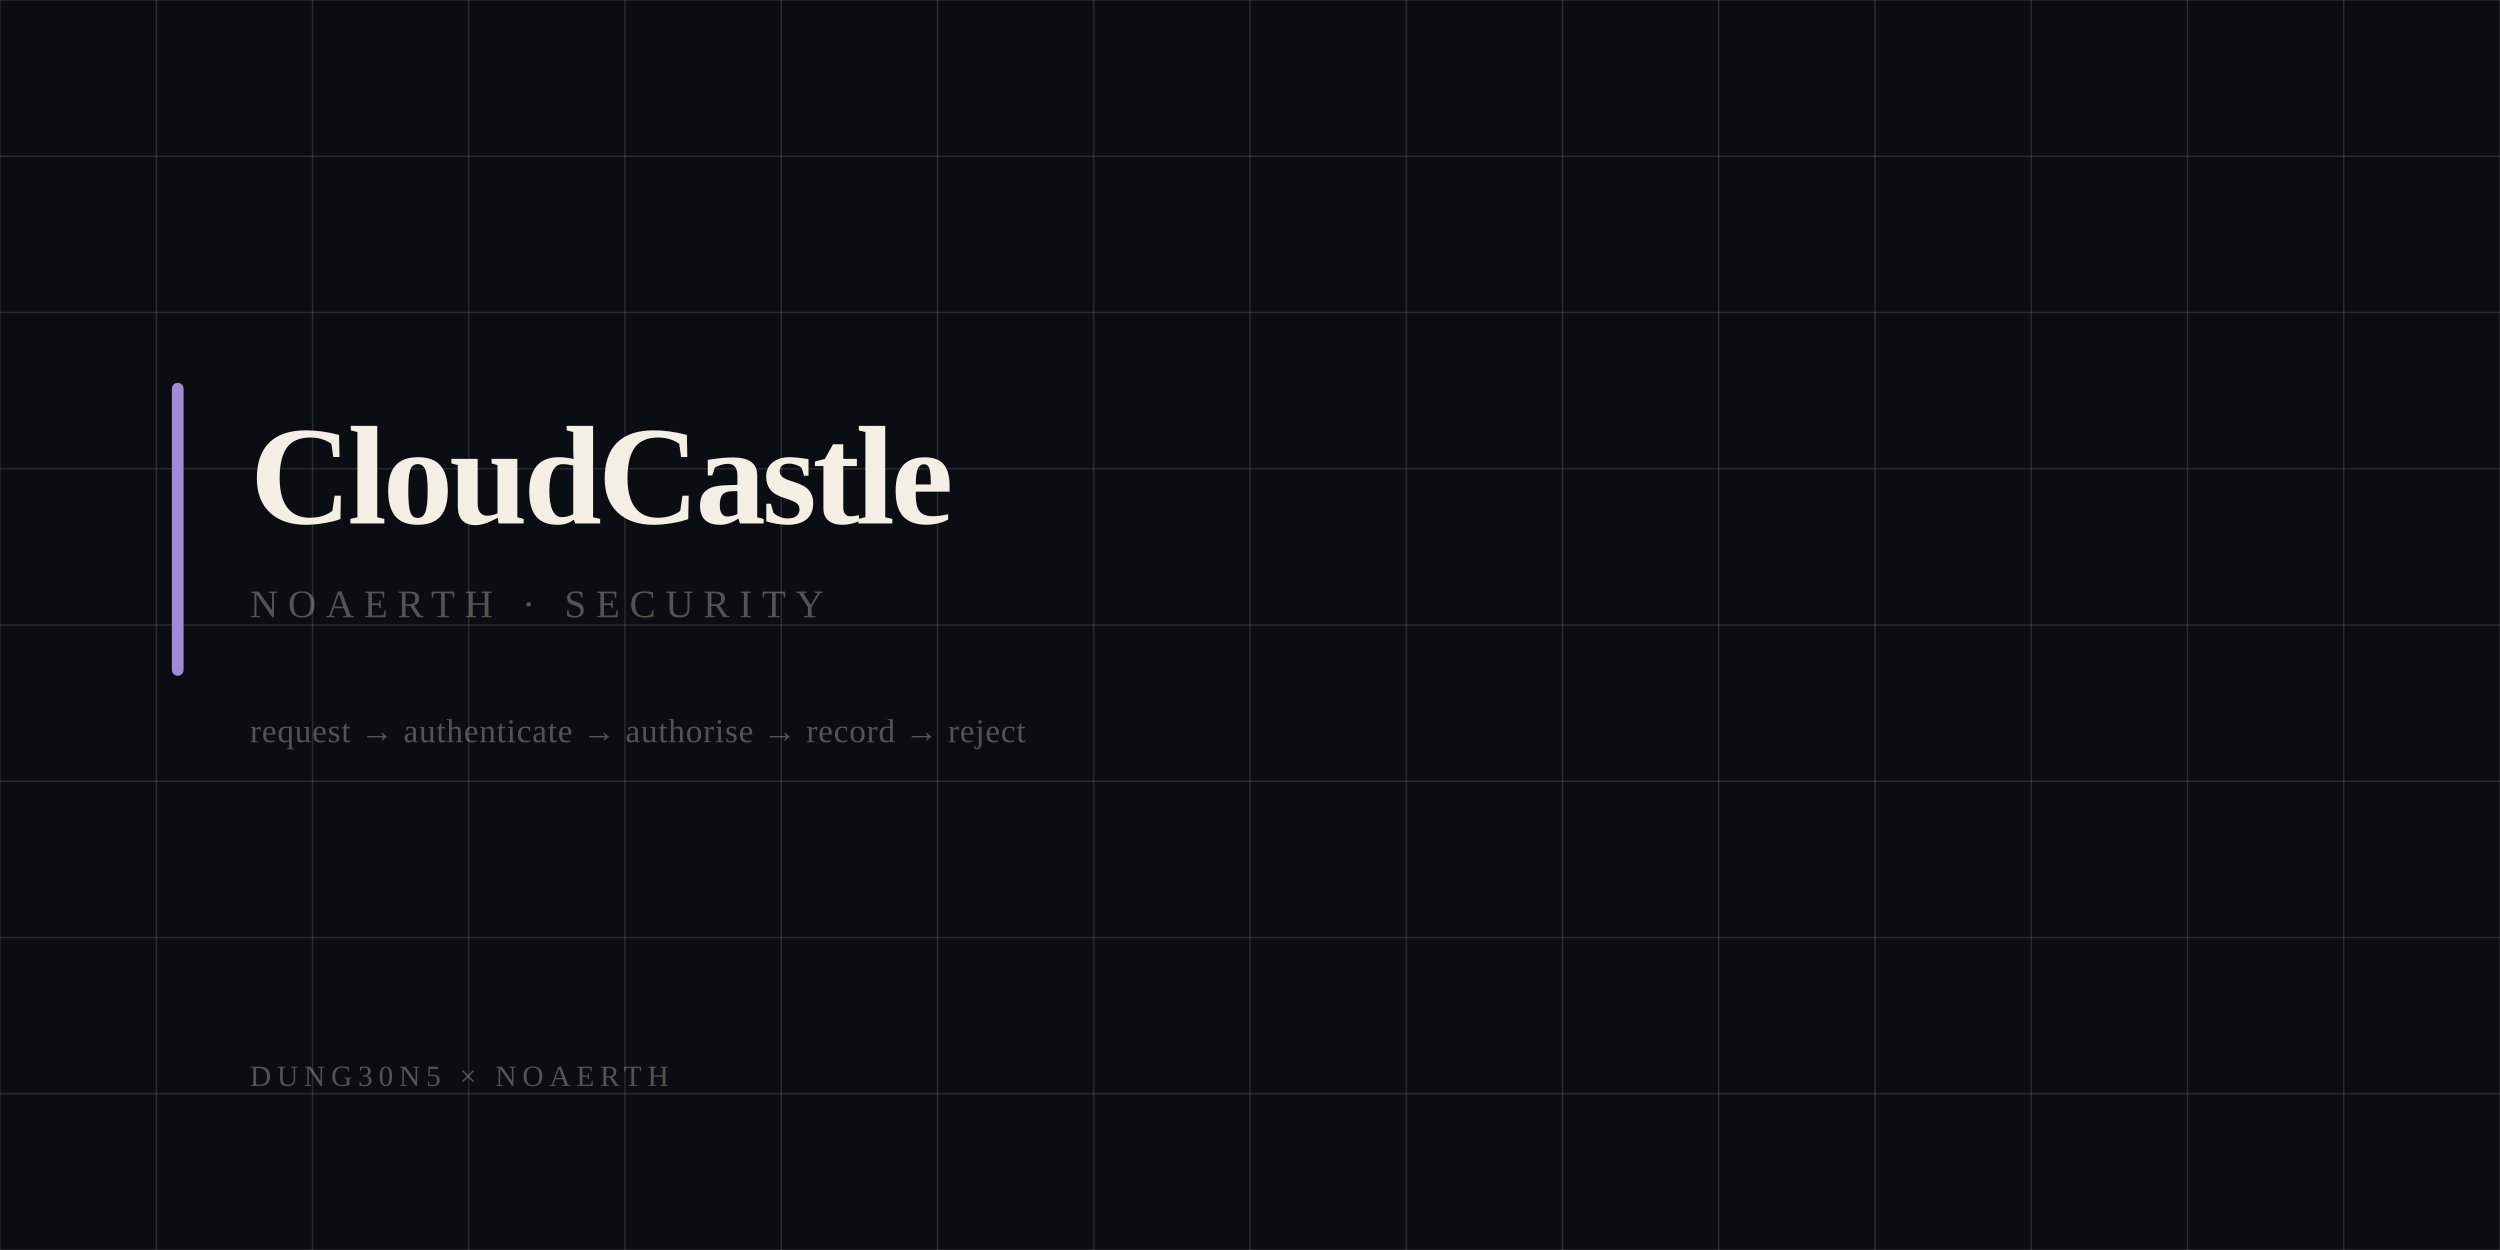
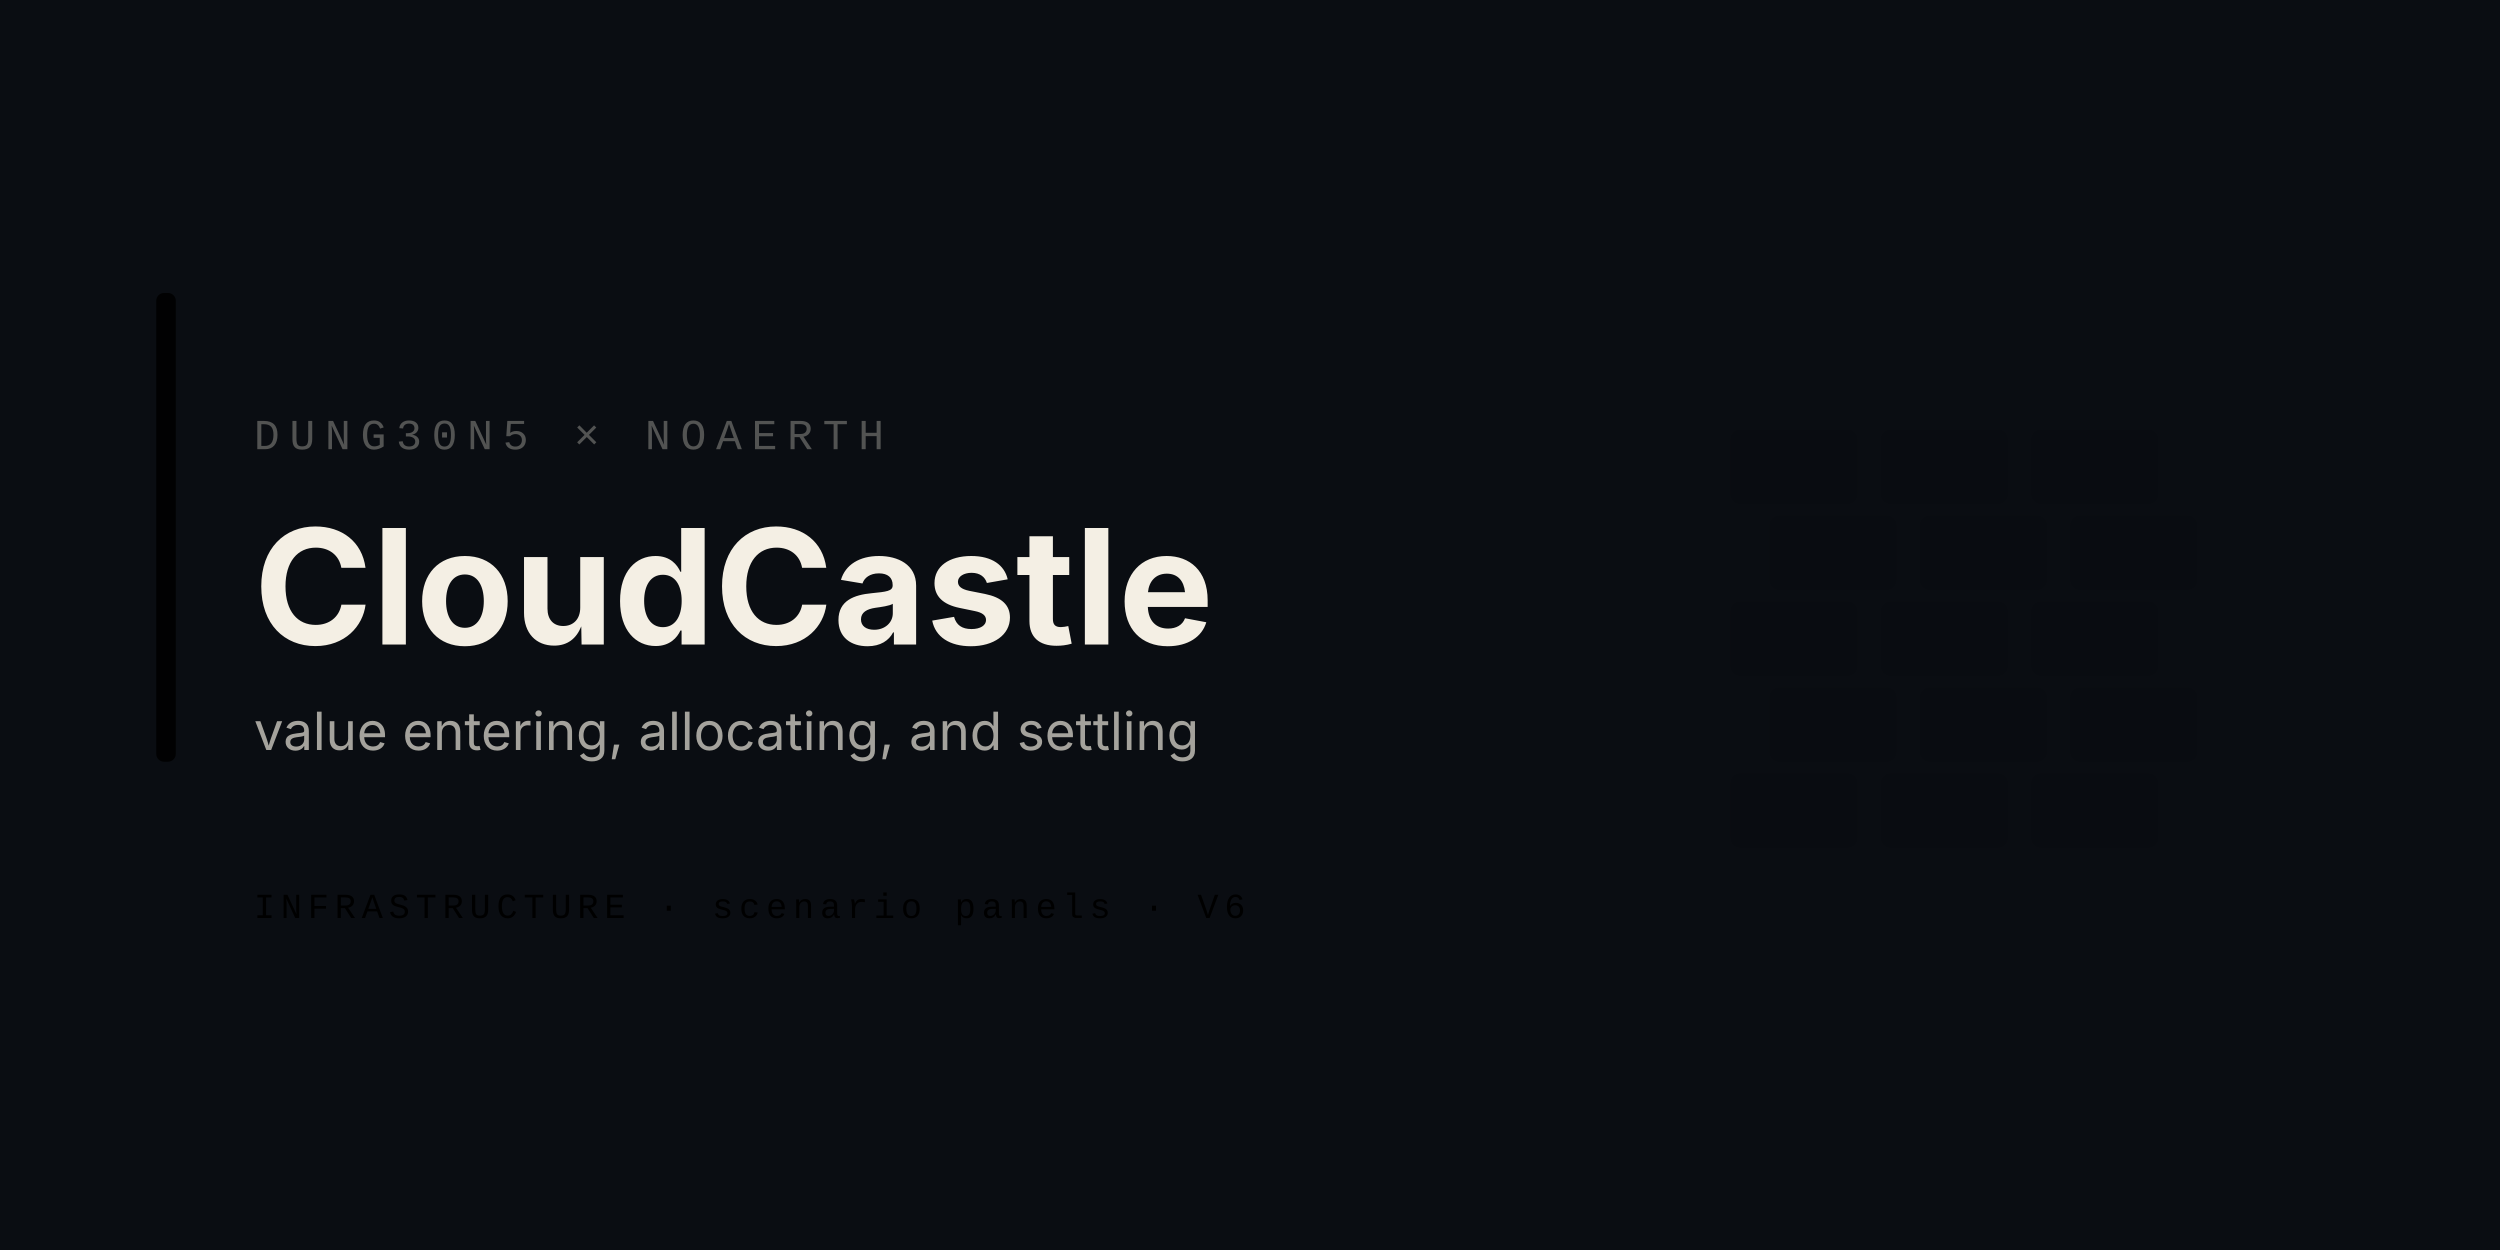
- <svg xmlns="http://www.w3.org/2000/svg" viewBox="0 0 1280 640" width="1280" height="640" role="img" aria-label="CloudCastle — NOAERTH project card.">
+ <svg xmlns="http://www.w3.org/2000/svg" viewBox="0 0 1280 640" width="1280" height="640" role="img" aria-label="CloudCastle project card">
  <rect width="1280" height="640" fill="#0a0d12" />
-   <line x1="0" y1="0" x2="0" y2="640" stroke="#f4efe424" stroke-width="0.7" />
-   <line x1="80" y1="0" x2="80" y2="640" stroke="#f4efe424" stroke-width="0.7" />
-   <line x1="160" y1="0" x2="160" y2="640" stroke="#f4efe424" stroke-width="0.7" />
-   <line x1="240" y1="0" x2="240" y2="640" stroke="#f4efe424" stroke-width="0.7" />
-   <line x1="320" y1="0" x2="320" y2="640" stroke="#f4efe424" stroke-width="0.7" />
-   <line x1="400" y1="0" x2="400" y2="640" stroke="#f4efe424" stroke-width="0.7" />
-   <line x1="480" y1="0" x2="480" y2="640" stroke="#f4efe424" stroke-width="0.7" />
-   <line x1="560" y1="0" x2="560" y2="640" stroke="#f4efe424" stroke-width="0.7" />
-   <line x1="640" y1="0" x2="640" y2="640" stroke="#f4efe424" stroke-width="0.7" />
-   <line x1="720" y1="0" x2="720" y2="640" stroke="#f4efe424" stroke-width="0.7" />
-   <line x1="800" y1="0" x2="800" y2="640" stroke="#f4efe424" stroke-width="0.7" />
-   <line x1="880" y1="0" x2="880" y2="640" stroke="#f4efe424" stroke-width="0.7" />
-   <line x1="960" y1="0" x2="960" y2="640" stroke="#f4efe424" stroke-width="0.7" />
-   <line x1="1040" y1="0" x2="1040" y2="640" stroke="#f4efe424" stroke-width="0.7" />
-   <line x1="1120" y1="0" x2="1120" y2="640" stroke="#f4efe424" stroke-width="0.7" />
-   <line x1="1200" y1="0" x2="1200" y2="640" stroke="#f4efe424" stroke-width="0.7" />
-   <line x1="1280" y1="0" x2="1280" y2="640" stroke="#f4efe424" stroke-width="0.7" />
-   <line x1="0" y1="0" x2="1280" y2="0" stroke="#f4efe424" stroke-width="0.7" />
-   <line x1="0" y1="80" x2="1280" y2="80" stroke="#f4efe424" stroke-width="0.7" />
-   <line x1="0" y1="160" x2="1280" y2="160" stroke="#f4efe424" stroke-width="0.7" />
-   <line x1="0" y1="240" x2="1280" y2="240" stroke="#f4efe424" stroke-width="0.7" />
-   <line x1="0" y1="320" x2="1280" y2="320" stroke="#f4efe424" stroke-width="0.7" />
-   <line x1="0" y1="400" x2="1280" y2="400" stroke="#f4efe424" stroke-width="0.7" />
-   <line x1="0" y1="480" x2="1280" y2="480" stroke="#f4efe424" stroke-width="0.7" />
-   <line x1="0" y1="560" x2="1280" y2="560" stroke="#f4efe424" stroke-width="0.7" />
-   <line x1="0" y1="640" x2="1280" y2="640" stroke="#f4efe424" stroke-width="0.7" />
-   <rect x="88" y="196" width="6" height="150" rx="3" fill="#9d8bd6" />
-   <text x="128" y="268" fill="#f4efe4" font-size="72" font-weight="680" letter-spacing="-2">CloudCastle</text>
-   <text x="128" y="316" fill="#f4efe44f" font-size="20" letter-spacing="5">NOAERTH · SECURITY</text>
-   <text x="128" y="380" fill="#f4efe44f" font-size="17" letter-spacing="0.4">request → authenticate → authorise → record → reject</text>
-   <text x="128" y="556" fill="#f4efe44f" font-size="15" letter-spacing="3">DUNG30N5 × NOAERTH</text>
+   <rect x="886" y="396" width="65" height="38" rx="5" fill="amber" fill-opacity="0.08" stroke="amber" stroke-width="1.1" stroke-opacity="0.4" />
+   <rect x="963" y="396" width="65" height="38" rx="5" fill="amber" fill-opacity="0.08" stroke="amber" stroke-width="1.1" stroke-opacity="0.4" />
+   <rect x="1040" y="396" width="65" height="38" rx="5" fill="amber" fill-opacity="0.08" stroke="amber" stroke-width="1.1" stroke-opacity="0.4" />
+   <rect x="906" y="352" width="65" height="38" rx="5" fill="amber" fill-opacity="0.08" stroke="amber" stroke-width="1.1" stroke-opacity="0.4" />
+   <rect x="983" y="352" width="65" height="38" rx="5" fill="amber" fill-opacity="0.08" stroke="amber" stroke-width="1.1" stroke-opacity="0.4" />
+   <rect x="1060" y="352" width="65" height="38" rx="5" fill="amber" fill-opacity="0.08" stroke="amber" stroke-width="1.1" stroke-opacity="0.4" />
+   <rect x="886" y="308" width="65" height="38" rx="5" fill="amber" fill-opacity="0.08" stroke="amber" stroke-width="1.1" stroke-opacity="0.4" />
+   <rect x="963" y="308" width="65" height="38" rx="5" fill="amber" fill-opacity="0.08" stroke="amber" stroke-width="1.1" stroke-opacity="0.4" />
+   <rect x="1040" y="308" width="65" height="38" rx="5" fill="amber" fill-opacity="0.08" stroke="amber" stroke-width="1.1" stroke-opacity="0.4" />
+   <rect x="906" y="264" width="65" height="38" rx="5" fill="amber" fill-opacity="0.08" stroke="amber" stroke-width="1.1" stroke-opacity="0.4" />
+   <rect x="983" y="264" width="65" height="38" rx="5" fill="amber" fill-opacity="0.08" stroke="amber" stroke-width="1.1" stroke-opacity="0.4" />
+   <rect x="1060" y="264" width="65" height="38" rx="5" fill="amber" fill-opacity="0.08" stroke="amber" stroke-width="1.1" stroke-opacity="0.4" />
+   <rect x="886" y="220" width="65" height="38" rx="5" fill="amber" fill-opacity="0.08" stroke="amber" stroke-width="1.1" stroke-opacity="0.4" />
+   <rect x="963" y="220" width="65" height="38" rx="5" fill="amber" fill-opacity="0.08" stroke="amber" stroke-width="1.1" stroke-opacity="0.4" />
+   <rect x="1040" y="220" width="65" height="38" rx="5" fill="amber" fill-opacity="0.08" stroke="amber" stroke-width="1.1" stroke-opacity="0.4" />
+   <rect x="80" y="150" width="10" height="240" rx="4" fill="amber" opacity="0.9" />
+   <text x="130" y="230" font-family="ui-monospace, SFMono-Regular, Menlo, Monaco, Consolas, 'Liberation Mono', monospace" font-size="22" letter-spacing="5" fill="#f4efe44f">DUNG30N5 × NOAERTH</text>
+   <text x="130" y="330" font-family="-apple-system, BlinkMacSystemFont, 'Segoe UI', Inter, Helvetica, Arial, sans-serif" font-size="82" font-weight="700" fill="#f4efe4">CloudCastle</text>
+   <text x="130" y="384" font-family="-apple-system, BlinkMacSystemFont, 'Segoe UI', Inter, Helvetica, Arial, sans-serif" font-size="27" fill="#f4efe4a8">value entering, allocating, and settling</text>
+   <text x="130" y="470" font-family="ui-monospace, SFMono-Regular, Menlo, Monaco, Consolas, 'Liberation Mono', monospace" font-size="18" fill="amber" letter-spacing="3">INFRASTRUCTURE · scenario panels · V6</text>
</svg>
